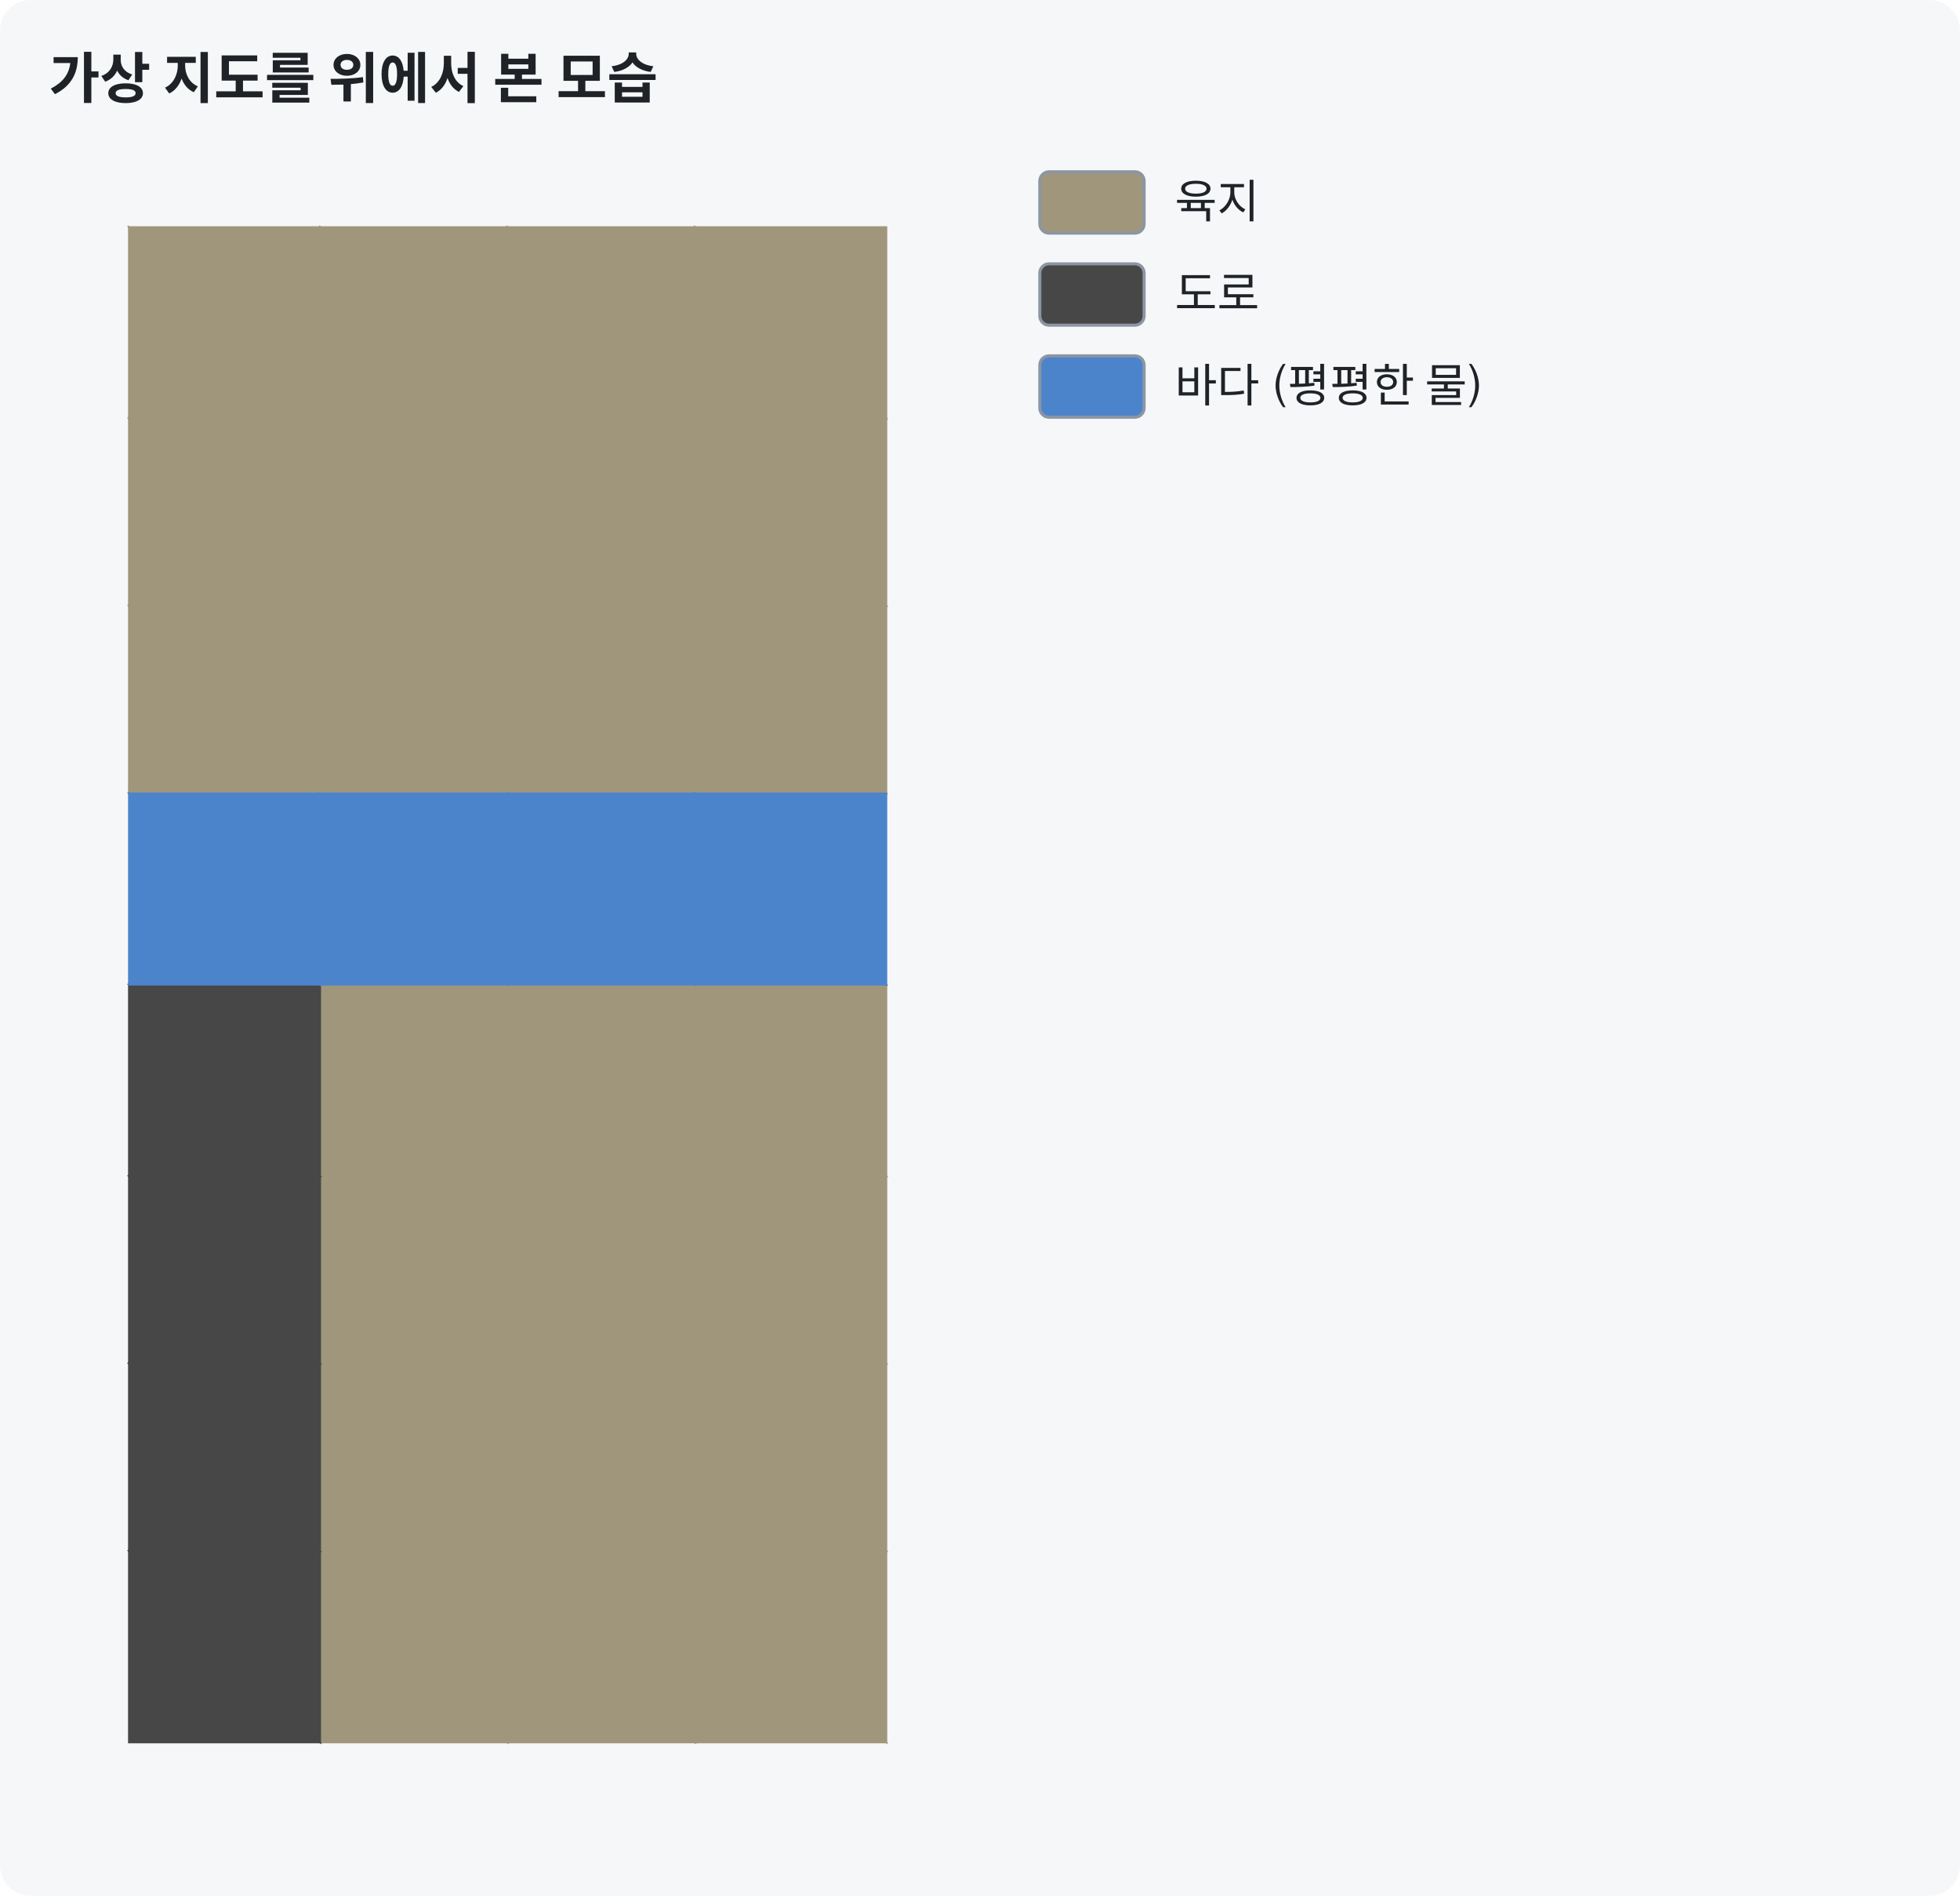
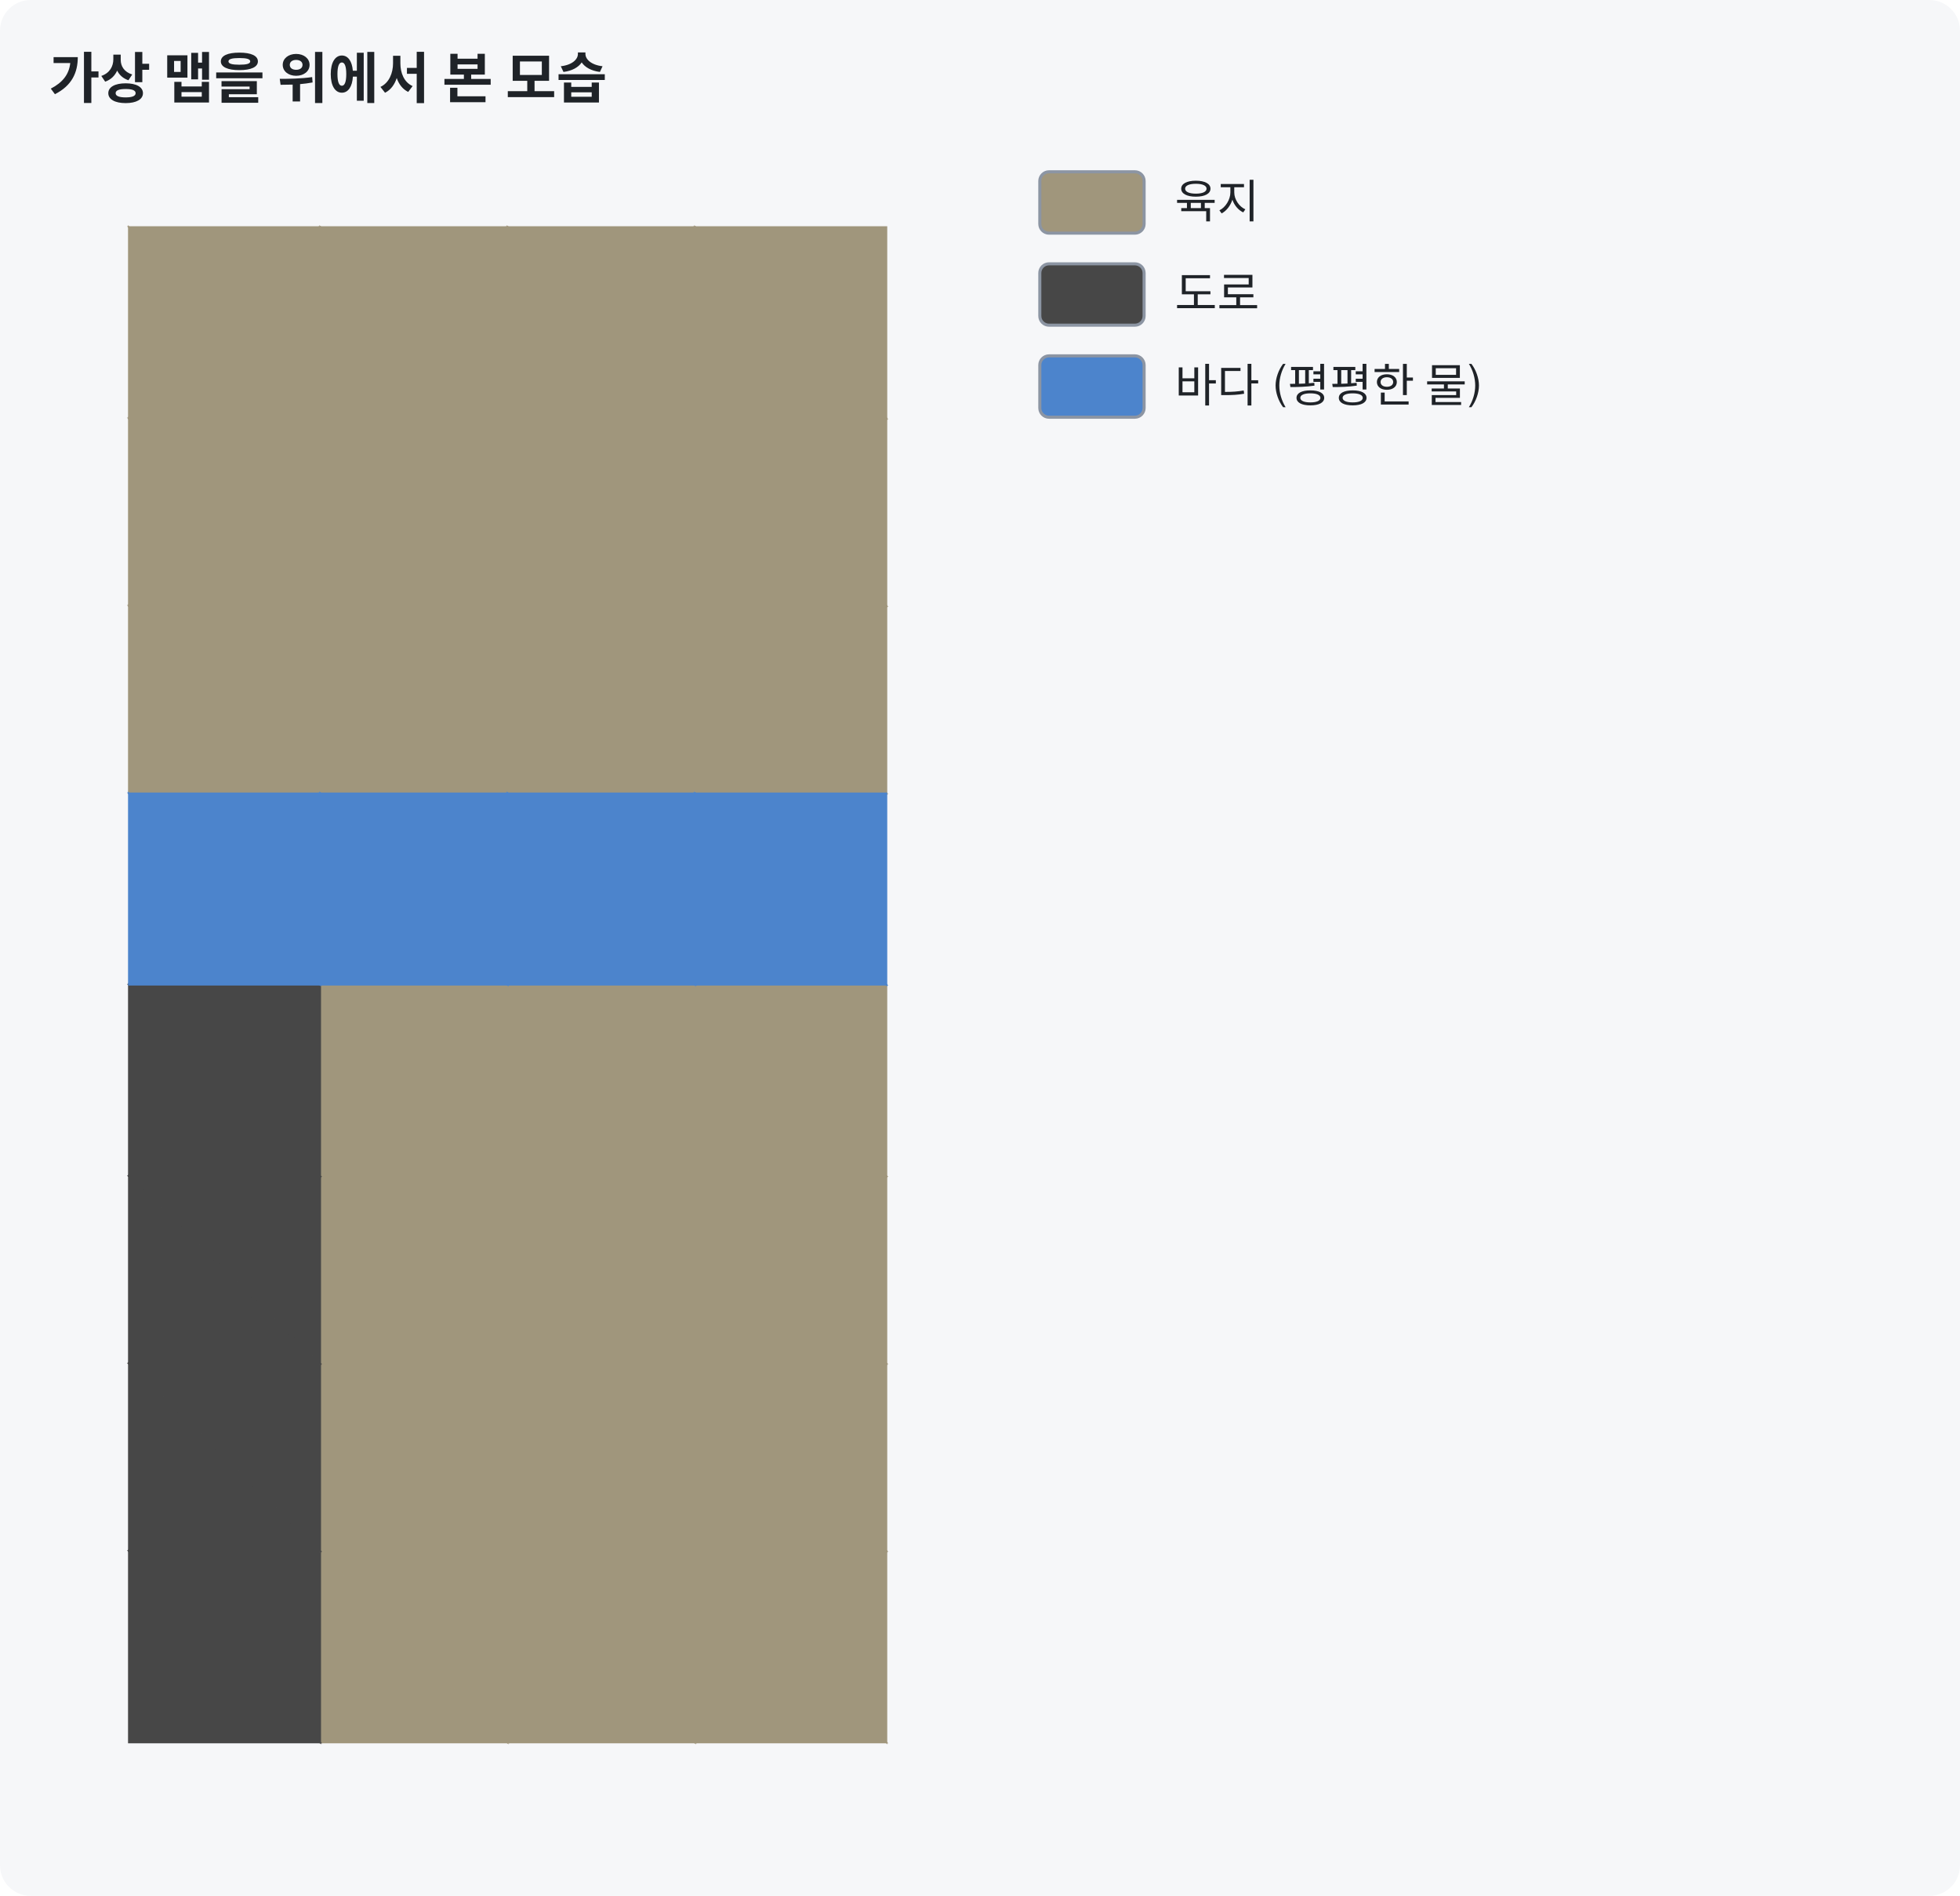
<svg xmlns="http://www.w3.org/2000/svg" width="639" height="618" viewBox="0 0 639 618" font-family="Segoe UI,Helvetica,Arial,sans-serif">
  <defs>
    <linearGradient id="ramp" x1="0" x2="1">
      <stop offset="0" stop-color="#8cad6b" />
      <stop offset="1" stop-color="#d1925e" />
    </linearGradient>
  </defs>
  <rect width="639" height="618" rx="10" fill="#f6f7f9" />
-   <text x="16" y="32" font-size="18" font-weight="600" fill="#1f2328">가상 지도를 위에서 본 모습</text>
+   <text x="16" y="32" font-size="18" font-weight="600" fill="#1f2328">가상 맵을 위에서 본 모습</text>
  <g transform="translate(16,48) scale(1.3)">
    <rect width="230" height="420" fill="#f6f7f9" />
    <polygon points="20,162 20,115 68,162" fill="#a0967c" stroke="#a0967c" stroke-width="0.4" />
    <polygon points="68,162 20,115 68,115" fill="#a0967c" stroke="#a0967c" stroke-width="0.4" />
    <polygon points="68,162 68,115 115,162" fill="#a0967c" stroke="#a0967c" stroke-width="0.4" />
    <polygon points="115,162 68,115 115,115" fill="#a0967c" stroke="#a0967c" stroke-width="0.4" />
    <polygon points="115,162 115,115 162,162" fill="#a0967c" stroke="#a0967c" stroke-width="0.4" />
    <polygon points="162,162 115,115 162,115" fill="#a0967c" stroke="#a0967c" stroke-width="0.4" />
    <polygon points="162,162 162,115 210,162" fill="#a0967c" stroke="#a0967c" stroke-width="0.4" />
    <polygon points="210,162 162,115 210,115" fill="#a0967c" stroke="#a0967c" stroke-width="0.4" />
    <polygon points="20,115 20,68 68,115" fill="#a0967c" stroke="#a0967c" stroke-width="0.4" />
    <polygon points="68,115 20,68 68,68" fill="#a0967c" stroke="#a0967c" stroke-width="0.4" />
    <polygon points="68,115 68,68 115,115" fill="#a0967c" stroke="#a0967c" stroke-width="0.4" />
    <polygon points="115,115 68,68 115,68" fill="#a0967c" stroke="#a0967c" stroke-width="0.4" />
    <polygon points="115,115 115,68 162,115" fill="#a0967c" stroke="#a0967c" stroke-width="0.4" />
    <polygon points="162,115 115,68 162,68" fill="#a0967c" stroke="#a0967c" stroke-width="0.4" />
    <polygon points="162,115 162,68 210,115" fill="#a0967c" stroke="#a0967c" stroke-width="0.4" />
    <polygon points="210,115 162,68 210,68" fill="#a0967c" stroke="#a0967c" stroke-width="0.4" />
    <polygon points="20,68 20,20 68,68" fill="#a0967c" stroke="#a0967c" stroke-width="0.4" />
    <polygon points="68,68 20,20 68,20" fill="#a0967c" stroke="#a0967c" stroke-width="0.4" />
    <polygon points="68,68 68,20 115,68" fill="#a0967c" stroke="#a0967c" stroke-width="0.4" />
    <polygon points="115,68 68,20 115,20" fill="#a0967c" stroke="#a0967c" stroke-width="0.4" />
    <polygon points="115,68 115,20 162,68" fill="#a0967c" stroke="#a0967c" stroke-width="0.4" />
    <polygon points="162,68 115,20 162,20" fill="#a0967c" stroke="#a0967c" stroke-width="0.4" />
    <polygon points="162,68 162,20 210,68" fill="#a0967c" stroke="#a0967c" stroke-width="0.4" />
    <polygon points="210,68 162,20 210,20" fill="#a0967c" stroke="#a0967c" stroke-width="0.4" />
    <polygon points="68,400 68,352 115,400" fill="#a0967c" stroke="#a0967c" stroke-width="0.4" />
    <polygon points="115,400 115,352 162,400" fill="#a0967c" stroke="#a0967c" stroke-width="0.4" />
    <polygon points="162,400 162,352 210,400" fill="#a0967c" stroke="#a0967c" stroke-width="0.4" />
    <polygon points="20,400 20,352 68,400" fill="#474747" stroke="#474747" stroke-width="0.4" />
    <polygon points="115,400 68,352 115,352" fill="#a0967c" stroke="#a0967c" stroke-width="0.4" />
    <polygon points="162,400 115,352 162,352" fill="#a0967c" stroke="#a0967c" stroke-width="0.4" />
    <polygon points="210,400 162,352 210,352" fill="#a0967c" stroke="#a0967c" stroke-width="0.4" />
    <polygon points="68,400 20,352 68,352" fill="#474747" stroke="#474747" stroke-width="0.4" />
    <polygon points="68,352 68,305 115,352" fill="#a0967c" stroke="#a0967c" stroke-width="0.4" />
    <polygon points="115,352 115,305 162,352" fill="#a0967c" stroke="#a0967c" stroke-width="0.4" />
    <polygon points="162,352 162,305 210,352" fill="#a0967c" stroke="#a0967c" stroke-width="0.4" />
    <polygon points="20,352 20,305 68,352" fill="#474747" stroke="#474747" stroke-width="0.4" />
    <polygon points="115,352 68,305 115,305" fill="#a0967c" stroke="#a0967c" stroke-width="0.4" />
    <polygon points="162,352 115,305 162,305" fill="#a0967c" stroke="#a0967c" stroke-width="0.4" />
    <polygon points="210,352 162,305 210,305" fill="#a0967c" stroke="#a0967c" stroke-width="0.4" />
    <polygon points="68,352 20,305 68,305" fill="#474747" stroke="#474747" stroke-width="0.4" />
    <polygon points="68,305 68,258 115,305" fill="#a0967c" stroke="#a0967c" stroke-width="0.4" />
    <polygon points="115,305 115,258 162,305" fill="#a0967c" stroke="#a0967c" stroke-width="0.4" />
    <polygon points="162,305 162,258 210,305" fill="#a0967c" stroke="#a0967c" stroke-width="0.4" />
    <polygon points="20,305 20,258 68,305" fill="#474747" stroke="#474747" stroke-width="0.4" />
    <polygon points="115,305 68,258 115,258" fill="#a0967c" stroke="#a0967c" stroke-width="0.4" />
    <polygon points="162,305 115,258 162,258" fill="#a0967c" stroke="#a0967c" stroke-width="0.4" />
    <polygon points="210,305 162,258 210,258" fill="#a0967c" stroke="#a0967c" stroke-width="0.4" />
    <polygon points="68,305 20,258 68,258" fill="#474747" stroke="#474747" stroke-width="0.4" />
    <polygon points="68,258 68,210 115,258" fill="#a0967c" stroke="#a0967c" stroke-width="0.4" />
    <polygon points="115,258 115,210 162,258" fill="#a0967c" stroke="#a0967c" stroke-width="0.4" />
    <polygon points="162,258 162,210 210,258" fill="#a0967c" stroke="#a0967c" stroke-width="0.4" />
    <polygon points="20,258 20,210 68,258" fill="#474747" stroke="#474747" stroke-width="0.4" />
    <polygon points="115,258 68,210 115,210" fill="#a0967c" stroke="#a0967c" stroke-width="0.4" />
    <polygon points="162,258 115,210 162,210" fill="#a0967c" stroke="#a0967c" stroke-width="0.4" />
    <polygon points="210,258 162,210 210,210" fill="#a0967c" stroke="#a0967c" stroke-width="0.4" />
    <polygon points="68,258 20,210 68,210" fill="#474747" stroke="#474747" stroke-width="0.4" />
    <polygon points="20,210 20,162 68,210" fill="#4c84cc" stroke="#4c84cc" stroke-width="0.4" />
    <polygon points="68,210 20,162 68,162" fill="#4c84cc" stroke="#4c84cc" stroke-width="0.4" />
    <polygon points="68,210 68,162 115,210" fill="#4c84cc" stroke="#4c84cc" stroke-width="0.4" />
    <polygon points="115,210 68,162 115,162" fill="#4c84cc" stroke="#4c84cc" stroke-width="0.4" />
    <polygon points="115,210 115,162 162,210" fill="#4c84cc" stroke="#4c84cc" stroke-width="0.4" />
    <polygon points="162,210 115,162 162,162" fill="#4c84cc" stroke="#4c84cc" stroke-width="0.4" />
    <polygon points="162,210 162,162 210,210" fill="#4c84cc" stroke="#4c84cc" stroke-width="0.4" />
    <polygon points="210,210 162,162 210,162" fill="#4c84cc" stroke="#4c84cc" stroke-width="0.4" />
  </g>
  <rect x="339" y="56" width="34" height="20" rx="3" fill="#a0967c" stroke="#8c95a3" />
  <text x="383" y="71" font-size="15" fill="#1f2328">육지</text>
  <rect x="339" y="86" width="34" height="20" rx="3" fill="#474747" stroke="#8c95a3" />
  <text x="383" y="101" font-size="15" fill="#1f2328">도로</text>
  <rect x="339" y="116" width="34" height="20" rx="3" fill="#4c84cc" stroke="#8c95a3" />
  <text x="383" y="131" font-size="15" fill="#1f2328">바다 (평평한 물)</text>
</svg>
